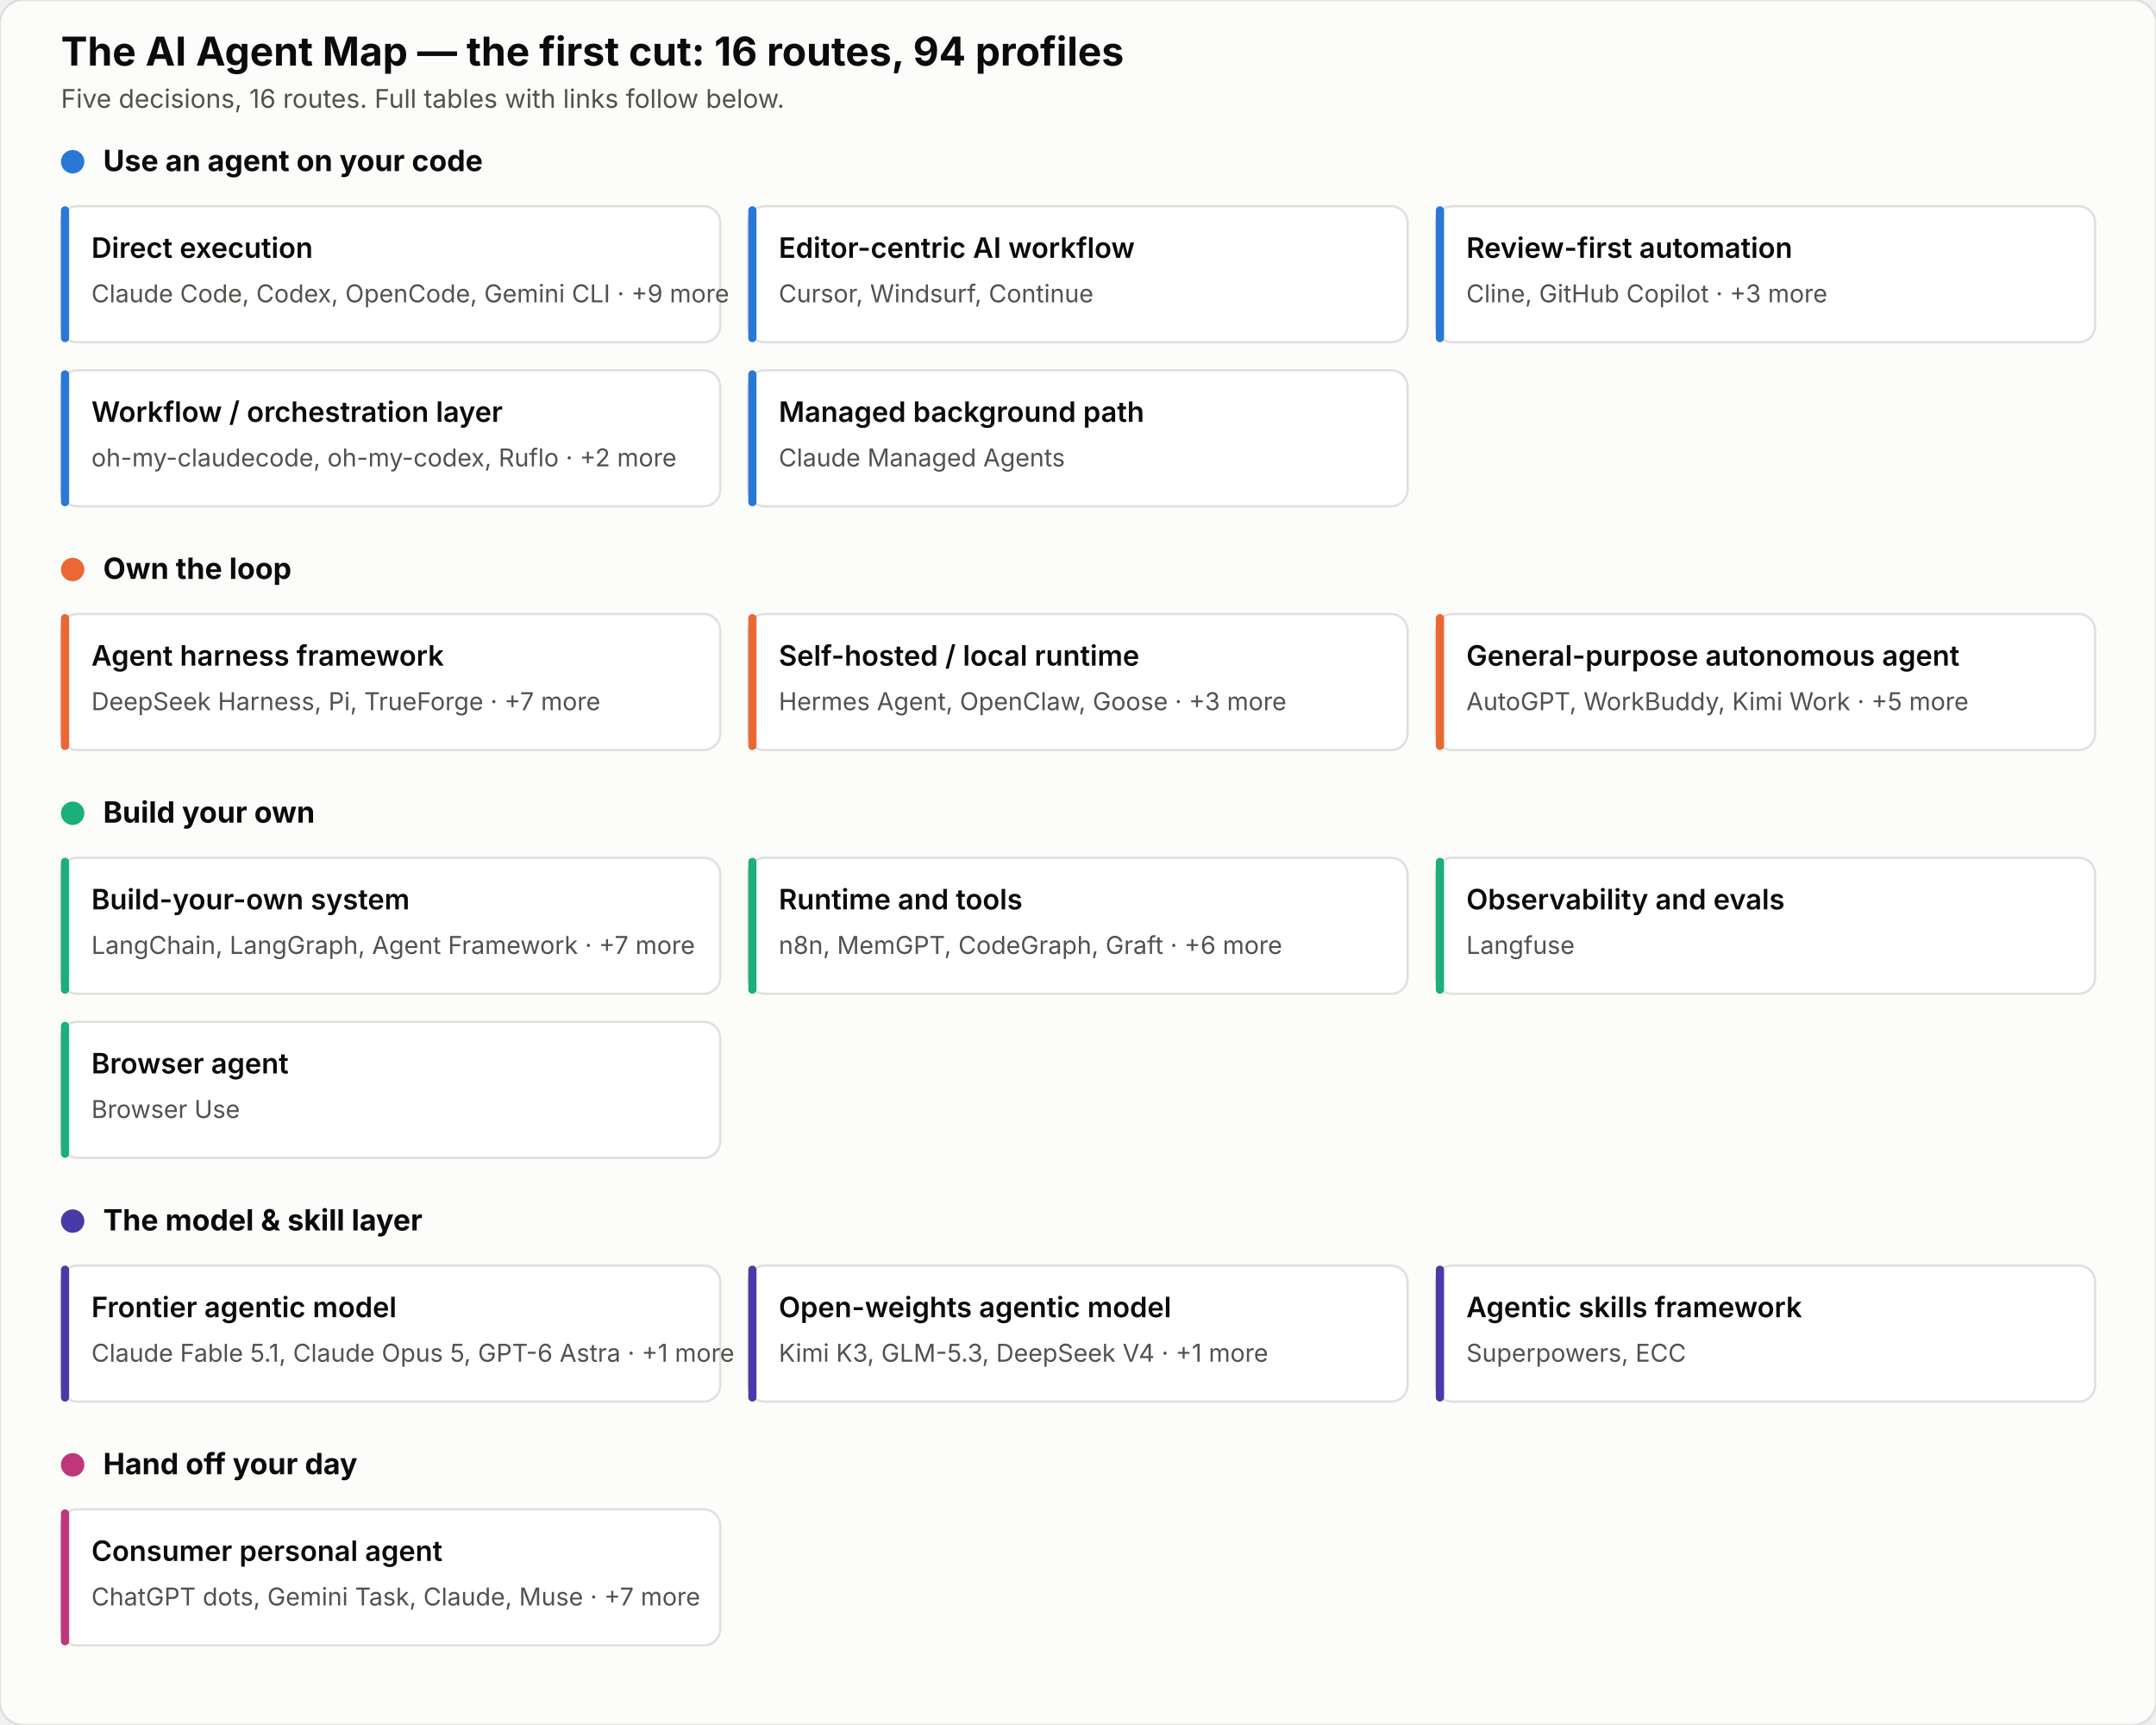
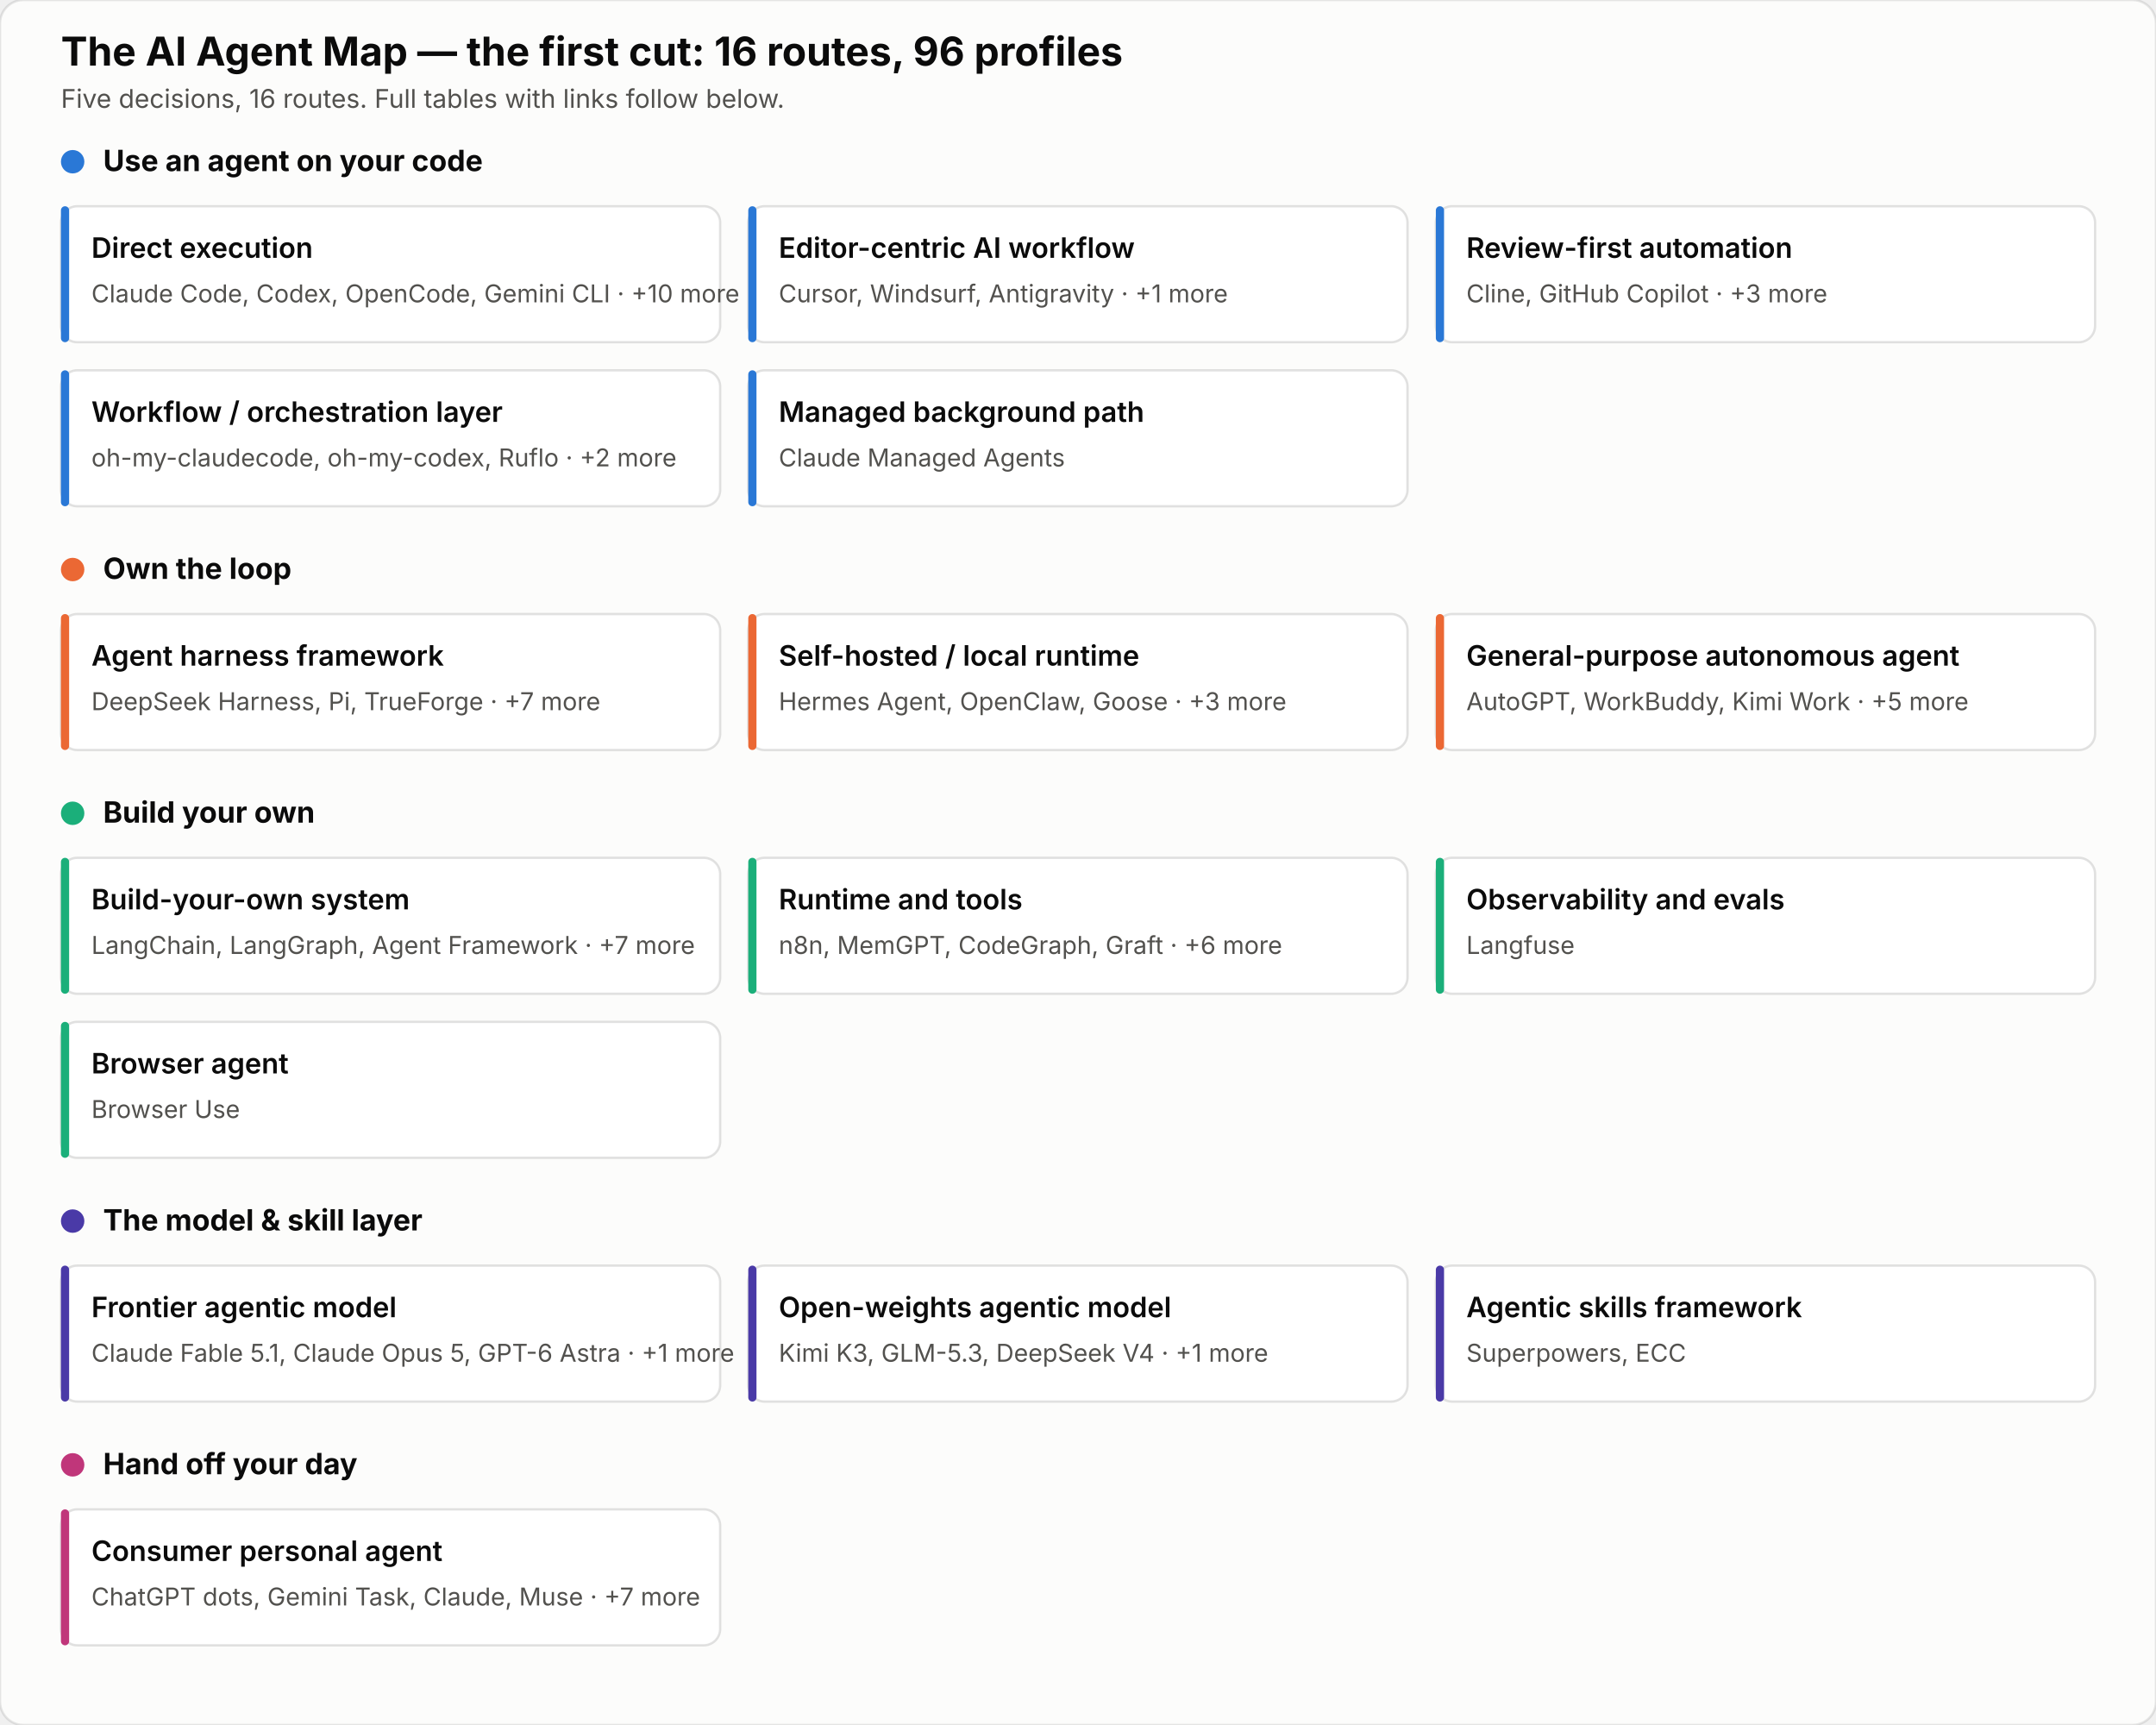
<svg xmlns="http://www.w3.org/2000/svg" width="920" height="736" viewBox="0 0 920 736" font-family="system-ui, -apple-system, sans-serif">
  <rect width="920" height="736" rx="10" fill="#fcfcfb" stroke="rgba(11,11,11,0.10)" />
-   <text x="26" y="28" font-size="17" font-weight="700" fill="#0b0b0b">The AI Agent Map — the first cut: 16 routes, 94 profiles</text>
+   <text x="26" y="28" font-size="17" font-weight="700" fill="#0b0b0b">The AI Agent Map — the first cut: 16 routes, 96 profiles</text>
  <text x="26" y="46" font-size="11" fill="#52514e">Five decisions, 16 routes. Full tables with links follow below.</text>
  <circle cx="31" cy="69" r="5" fill="#2a78d6" />
  <text x="44" y="73" font-size="12.5" font-weight="700" fill="#0b0b0b">Use an agent on your code</text>
  <rect x="26.0" y="88.0" width="281.3" height="58" rx="7" fill="#ffffff" stroke="rgba(11,11,11,0.12)" />
  <rect x="26.0" y="88.0" width="3.5" height="58" rx="1.75" fill="#2a78d6" />
  <text x="39.0" y="110.0" font-size="12" font-weight="600" fill="#0b0b0b">Direct execution</text>
-   <text x="39.0" y="129.0" font-size="10.5" fill="#52514e">Claude Code, Codex, OpenCode, Gemini CLI · +9 more</text>
+   <text x="39.0" y="129.0" font-size="10.5" fill="#52514e">Claude Code, Codex, OpenCode, Gemini CLI · +10 more</text>
  <rect x="319.3" y="88.0" width="281.3" height="58" rx="7" fill="#ffffff" stroke="rgba(11,11,11,0.12)" />
  <rect x="319.3" y="88.0" width="3.5" height="58" rx="1.75" fill="#2a78d6" />
  <text x="332.3" y="110.0" font-size="12" font-weight="600" fill="#0b0b0b">Editor-centric AI workflow</text>
-   <text x="332.3" y="129.0" font-size="10.5" fill="#52514e">Cursor, Windsurf, Continue</text>
+   <text x="332.3" y="129.0" font-size="10.5" fill="#52514e">Cursor, Windsurf, Antigravity · +1 more</text>
  <rect x="612.7" y="88.0" width="281.3" height="58" rx="7" fill="#ffffff" stroke="rgba(11,11,11,0.12)" />
  <rect x="612.7" y="88.0" width="3.5" height="58" rx="1.75" fill="#2a78d6" />
  <text x="625.7" y="110.0" font-size="12" font-weight="600" fill="#0b0b0b">Review-first automation</text>
  <text x="625.7" y="129.0" font-size="10.5" fill="#52514e">Cline, GitHub Copilot · +3 more</text>
  <rect x="26.0" y="158.0" width="281.3" height="58" rx="7" fill="#ffffff" stroke="rgba(11,11,11,0.12)" />
  <rect x="26.0" y="158.0" width="3.5" height="58" rx="1.75" fill="#2a78d6" />
  <text x="39.0" y="180.0" font-size="12" font-weight="600" fill="#0b0b0b">Workflow / orchestration layer</text>
  <text x="39.0" y="199.0" font-size="10.5" fill="#52514e">oh-my-claudecode, oh-my-codex, Ruflo · +2 more</text>
  <rect x="319.3" y="158.0" width="281.3" height="58" rx="7" fill="#ffffff" stroke="rgba(11,11,11,0.12)" />
  <rect x="319.3" y="158.0" width="3.5" height="58" rx="1.75" fill="#2a78d6" />
  <text x="332.3" y="180.0" font-size="12" font-weight="600" fill="#0b0b0b">Managed background path</text>
  <text x="332.3" y="199.0" font-size="10.5" fill="#52514e">Claude Managed Agents</text>
  <circle cx="31" cy="243" r="5" fill="#eb6834" />
  <text x="44" y="247" font-size="12.5" font-weight="700" fill="#0b0b0b">Own the loop</text>
  <rect x="26.0" y="262.0" width="281.3" height="58" rx="7" fill="#ffffff" stroke="rgba(11,11,11,0.12)" />
  <rect x="26.0" y="262.0" width="3.5" height="58" rx="1.75" fill="#eb6834" />
  <text x="39.0" y="284.0" font-size="12" font-weight="600" fill="#0b0b0b">Agent harness framework</text>
  <text x="39.0" y="303.0" font-size="10.5" fill="#52514e">DeepSeek Harness, Pi, TrueForge · +7 more</text>
  <rect x="319.3" y="262.0" width="281.3" height="58" rx="7" fill="#ffffff" stroke="rgba(11,11,11,0.12)" />
  <rect x="319.3" y="262.0" width="3.5" height="58" rx="1.75" fill="#eb6834" />
  <text x="332.3" y="284.0" font-size="12" font-weight="600" fill="#0b0b0b">Self-hosted / local runtime</text>
  <text x="332.3" y="303.0" font-size="10.5" fill="#52514e">Hermes Agent, OpenClaw, Goose · +3 more</text>
  <rect x="612.7" y="262.0" width="281.3" height="58" rx="7" fill="#ffffff" stroke="rgba(11,11,11,0.12)" />
  <rect x="612.7" y="262.0" width="3.5" height="58" rx="1.75" fill="#eb6834" />
  <text x="625.7" y="284.0" font-size="12" font-weight="600" fill="#0b0b0b">General-purpose autonomous agent</text>
  <text x="625.7" y="303.0" font-size="10.5" fill="#52514e">AutoGPT, WorkBuddy, Kimi Work · +5 more</text>
  <circle cx="31" cy="347" r="5" fill="#1baf7a" />
  <text x="44" y="351" font-size="12.5" font-weight="700" fill="#0b0b0b">Build your own</text>
  <rect x="26.0" y="366.0" width="281.3" height="58" rx="7" fill="#ffffff" stroke="rgba(11,11,11,0.12)" />
  <rect x="26.0" y="366.0" width="3.5" height="58" rx="1.75" fill="#1baf7a" />
  <text x="39.0" y="388.0" font-size="12" font-weight="600" fill="#0b0b0b">Build-your-own system</text>
  <text x="39.0" y="407.0" font-size="10.5" fill="#52514e">LangChain, LangGraph, Agent Framework · +7 more</text>
  <rect x="319.3" y="366.0" width="281.3" height="58" rx="7" fill="#ffffff" stroke="rgba(11,11,11,0.12)" />
  <rect x="319.3" y="366.0" width="3.5" height="58" rx="1.75" fill="#1baf7a" />
  <text x="332.3" y="388.0" font-size="12" font-weight="600" fill="#0b0b0b">Runtime and tools</text>
  <text x="332.3" y="407.0" font-size="10.5" fill="#52514e">n8n, MemGPT, CodeGraph, Graft · +6 more</text>
  <rect x="612.7" y="366.0" width="281.3" height="58" rx="7" fill="#ffffff" stroke="rgba(11,11,11,0.12)" />
  <rect x="612.7" y="366.0" width="3.5" height="58" rx="1.75" fill="#1baf7a" />
  <text x="625.7" y="388.0" font-size="12" font-weight="600" fill="#0b0b0b">Observability and evals</text>
  <text x="625.7" y="407.0" font-size="10.5" fill="#52514e">Langfuse</text>
  <rect x="26.0" y="436.0" width="281.3" height="58" rx="7" fill="#ffffff" stroke="rgba(11,11,11,0.12)" />
  <rect x="26.0" y="436.0" width="3.5" height="58" rx="1.75" fill="#1baf7a" />
  <text x="39.0" y="458.0" font-size="12" font-weight="600" fill="#0b0b0b">Browser agent</text>
  <text x="39.0" y="477.0" font-size="10.5" fill="#52514e">Browser Use</text>
  <circle cx="31" cy="521" r="5" fill="#4a3aa7" />
  <text x="44" y="525" font-size="12.5" font-weight="700" fill="#0b0b0b">The model &amp; skill layer</text>
  <rect x="26.0" y="540.0" width="281.3" height="58" rx="7" fill="#ffffff" stroke="rgba(11,11,11,0.12)" />
  <rect x="26.0" y="540.0" width="3.5" height="58" rx="1.75" fill="#4a3aa7" />
  <text x="39.0" y="562.0" font-size="12" font-weight="600" fill="#0b0b0b">Frontier agentic model</text>
  <text x="39.0" y="581.0" font-size="10.5" fill="#52514e">Claude Fable 5.1, Claude Opus 5, GPT-6 Astra · +1 more</text>
  <rect x="319.3" y="540.0" width="281.3" height="58" rx="7" fill="#ffffff" stroke="rgba(11,11,11,0.12)" />
  <rect x="319.3" y="540.0" width="3.5" height="58" rx="1.75" fill="#4a3aa7" />
  <text x="332.3" y="562.0" font-size="12" font-weight="600" fill="#0b0b0b">Open-weights agentic model</text>
  <text x="332.3" y="581.0" font-size="10.5" fill="#52514e">Kimi K3, GLM-5.3, DeepSeek V4 · +1 more</text>
  <rect x="612.7" y="540.0" width="281.3" height="58" rx="7" fill="#ffffff" stroke="rgba(11,11,11,0.12)" />
  <rect x="612.7" y="540.0" width="3.5" height="58" rx="1.75" fill="#4a3aa7" />
  <text x="625.7" y="562.0" font-size="12" font-weight="600" fill="#0b0b0b">Agentic skills framework</text>
  <text x="625.7" y="581.0" font-size="10.5" fill="#52514e">Superpowers, ECC</text>
  <circle cx="31" cy="625" r="5" fill="#c0367a" />
  <text x="44" y="629" font-size="12.5" font-weight="700" fill="#0b0b0b">Hand off your day</text>
  <rect x="26.0" y="644.0" width="281.3" height="58" rx="7" fill="#ffffff" stroke="rgba(11,11,11,0.12)" />
  <rect x="26.0" y="644.0" width="3.5" height="58" rx="1.75" fill="#c0367a" />
  <text x="39.0" y="666.0" font-size="12" font-weight="600" fill="#0b0b0b">Consumer personal agent</text>
  <text x="39.0" y="685.0" font-size="10.5" fill="#52514e">ChatGPT dots, Gemini Task, Claude, Muse · +7 more</text>
</svg>
